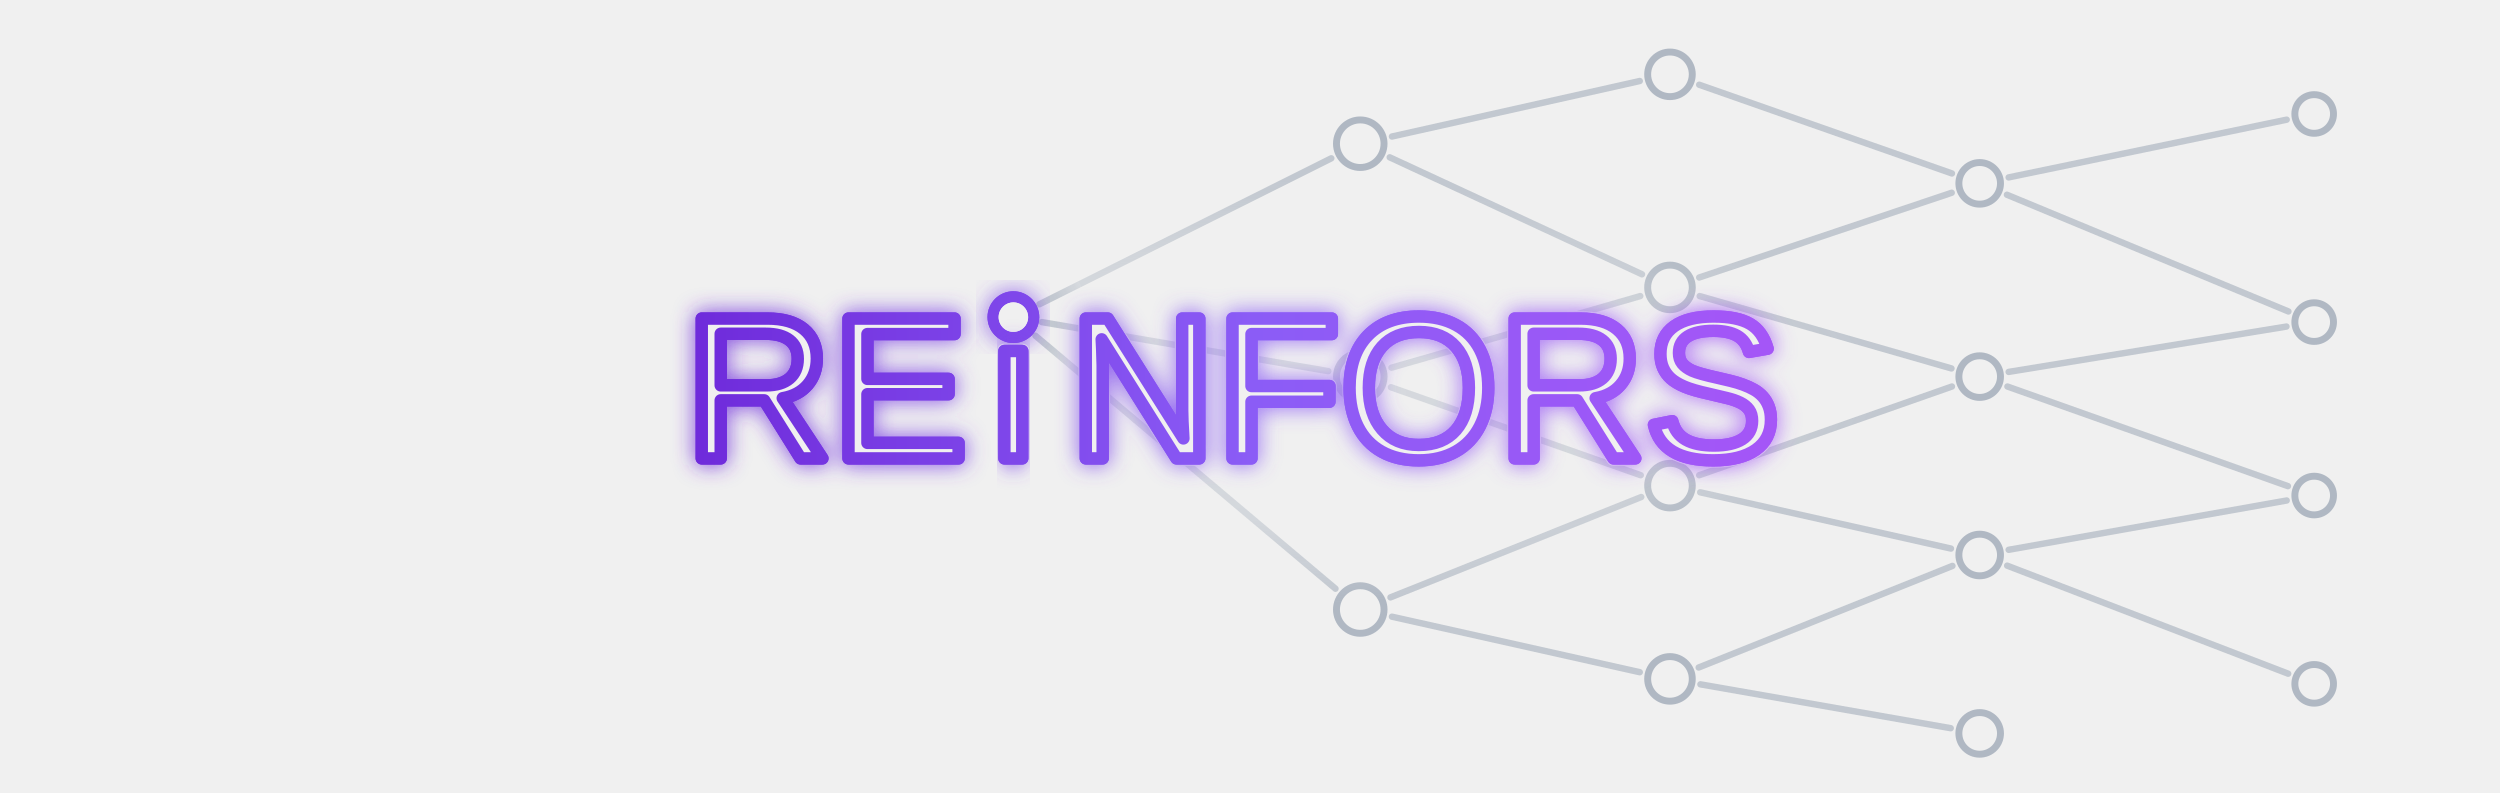
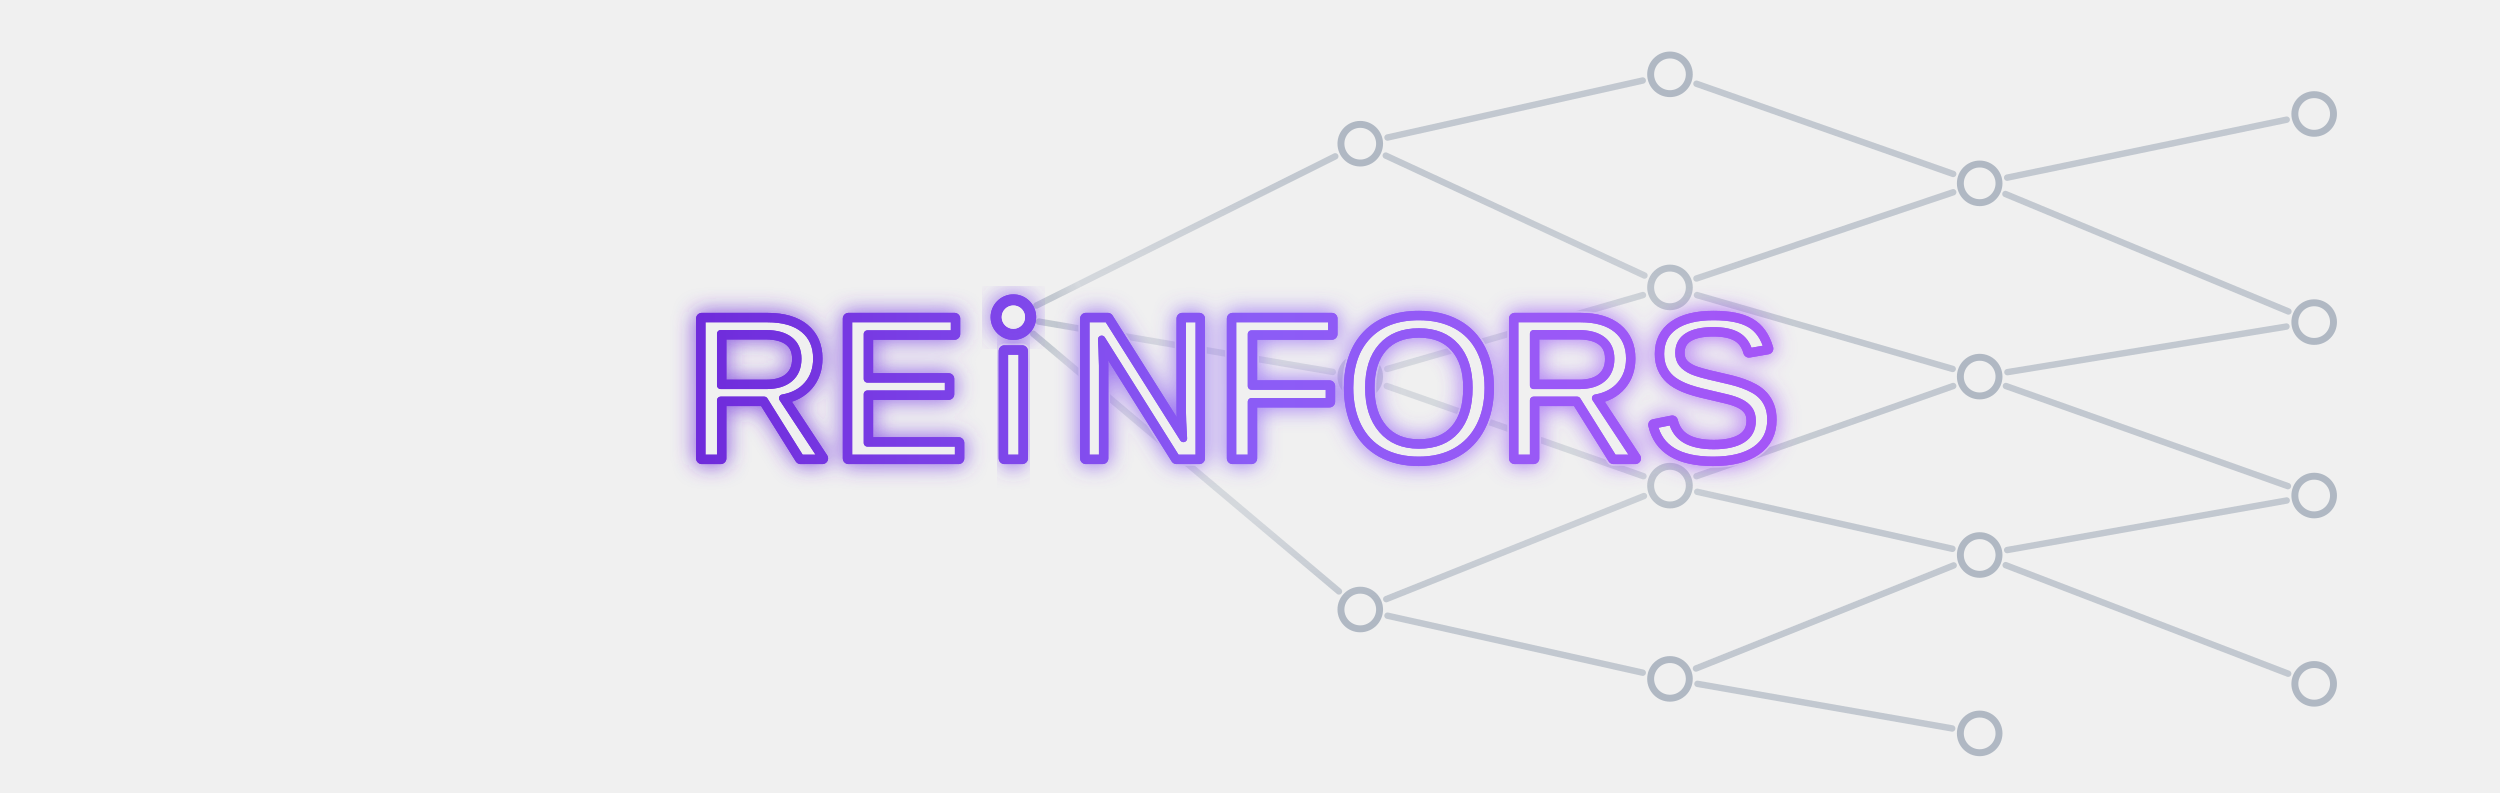
<svg xmlns="http://www.w3.org/2000/svg" viewBox="0 0 1009 320" width="1009" height="320" role="img" aria-label="reinfors — reinforcement learning library">
  <defs>
    <linearGradient id="neon" gradientUnits="userSpaceOnUse" x1="399" y1="300" x2="959" y2="20">
      <stop offset="0" stop-color="#818CF8" />
      <stop offset="0.4" stop-color="#A78BFA" />
      <stop offset="0.75" stop-color="#C084FC" />
      <stop offset="1" stop-color="#D8B4FE" />
    </linearGradient>
    <linearGradient id="txtneon" gradientUnits="userSpaceOnUse" x1="268" y1="0" x2="743" y2="0">
      <stop offset="0" stop-color="#6D28D9" />
      <stop offset="0.5" stop-color="#8B5CF6" />
      <stop offset="1" stop-color="#A855F7" />
    </linearGradient>
    <filter id="glow" x="-70%" y="-70%" width="240%" height="240%">
      <feGaussianBlur stdDeviation="3.2" result="b" />
      <feMerge>
        <feMergeNode in="b" />
        <feMergeNode in="b" />
        <feMergeNode in="SourceGraphic" />
      </feMerge>
    </filter>
    <filter id="softglow" x="-40%" y="-40%" width="180%" height="180%">
      <feGaussianBlur stdDeviation="4.2" result="b" />
      <feMerge>
        <feMergeNode in="b" />
        <feMergeNode in="SourceGraphic" />
      </feMerge>
    </filter>
    <radialGradient id="fade" cx="0.5" cy="0.5" r="0.5">
      <stop offset="0" stop-color="#8C8C8C" />
      <stop offset="0.6" stop-color="#9E9E9E" />
      <stop offset="1" stop-color="#FFFFFF" />
    </radialGradient>
    <radialGradient id="spot" cx="0.5" cy="0.5" r="0.5">
      <stop offset="0" stop-color="#FFFFFF" />
      <stop offset="0.6" stop-color="#FFFFFF" />
      <stop offset="1" stop-color="#8C8C8C" />
    </radialGradient>
    <mask id="clearing" maskUnits="userSpaceOnUse" x="0" y="0" width="1009" height="320">
      <rect width="1009" height="320" fill="#fff" />
      <ellipse cx="504" cy="158" rx="256" ry="86" fill="url(#fade)" />
      <circle cx="409" cy="128" r="30" fill="url(#spot)" />
      <text class="wm" x="276.5" y="185" textLength="109.9" lengthAdjust="spacing" font-size="82" fill="#000" stroke="#000" stroke-width="6" stroke-linejoin="round">RE</text>
      <text class="wm" x="409" y="185" text-anchor="middle" font-size="82" fill="#000" stroke="#000" stroke-width="6" stroke-linejoin="round">ı</text>
      <text class="wm" x="431.5" y="185" textLength="301.1" lengthAdjust="spacing" font-size="82" fill="#000" stroke="#000" stroke-width="6" stroke-linejoin="round">NFORS</text>
-       <circle cx="409" cy="128" r="5.95" fill="#000" />
-       <circle cx="549" cy="58" r="7.70" fill="#000" />
-       <circle cx="549" cy="152" r="7.70" fill="#000" />
-       <circle cx="549" cy="246" r="7.70" fill="#000" />
-       <circle cx="674" cy="30" r="7.10" fill="#000" />
-       <circle cx="674" cy="116" r="7.10" fill="#000" />
-       <circle cx="674" cy="196" r="7.10" fill="#000" />
-       <circle cx="674" cy="274" r="7.10" fill="#000" />
-       <circle cx="799" cy="74" r="6.50" fill="#000" />
-       <circle cx="799" cy="152" r="6.50" fill="#000" />
-       <circle cx="799" cy="224" r="6.50" fill="#000" />
-       <circle cx="799" cy="296" r="6.50" fill="#000" />
+       <circle cx="409" cy="128" r="4.70" fill="#000" />
+       <circle cx="549" cy="58" r="5.90" fill="#000" />
+       <circle cx="549" cy="152" r="5.90" fill="#000" />
+       <circle cx="549" cy="246" r="5.90" fill="#000" />
+       <circle cx="674" cy="30" r="5.90" fill="#000" />
+       <circle cx="674" cy="116" r="5.90" fill="#000" />
+       <circle cx="674" cy="196" r="5.90" fill="#000" />
+       <circle cx="674" cy="274" r="5.90" fill="#000" />
+       <circle cx="799" cy="74" r="5.90" fill="#000" />
+       <circle cx="799" cy="152" r="5.90" fill="#000" />
+       <circle cx="799" cy="224" r="5.90" fill="#000" />
+       <circle cx="799" cy="296" r="5.90" fill="#000" />
      <circle cx="934" cy="46" r="5.90" fill="#000" />
      <circle cx="934" cy="130" r="5.90" fill="#000" />
      <circle cx="934" cy="200" r="5.90" fill="#000" />
      <circle cx="934" cy="276" r="5.90" fill="#000" />
    </mask>
    <mask id="nofog-text" maskUnits="userSpaceOnUse" x="0" y="0" width="1009" height="320">
      <rect width="1009" height="320" fill="#fff" />
-       <text class="wm" x="276.5" y="185" textLength="109.9" lengthAdjust="spacing" font-size="82" fill="#000">RE</text>
-       <text class="wm" x="409" y="185" text-anchor="middle" font-size="82" fill="#000">ı</text>
-       <text class="wm" x="431.5" y="185" textLength="301.1" lengthAdjust="spacing" font-size="82" fill="#000">NFORS</text>
+       <text class="wm" x="276.5" y="185" textLength="109.9" lengthAdjust="spacing" font-size="82" fill="#000" stroke="#fff" stroke-width="3" stroke-linejoin="round">RE</text>
+       <text class="wm" x="409" y="185" text-anchor="middle" font-size="82" fill="#000" stroke="#fff" stroke-width="3" stroke-linejoin="round">ı</text>
+       <text class="wm" x="431.5" y="185" textLength="301.1" lengthAdjust="spacing" font-size="82" fill="#000" stroke="#fff" stroke-width="3" stroke-linejoin="round">NFORS</text>
    </mask>
    <mask id="nofog-nodes" maskUnits="userSpaceOnUse" x="0" y="0" width="1009" height="320">
      <rect width="1009" height="320" fill="#fff" />
-       <circle cx="549" cy="58" r="9.6" fill="#000" />
-       <circle cx="549" cy="152" r="9.6" fill="#000" />
-       <circle cx="549" cy="246" r="9.6" fill="#000" />
-       <circle cx="674" cy="30" r="9.0" fill="#000" />
-       <circle cx="674" cy="116" r="9.0" fill="#000" />
-       <circle cx="674" cy="196" r="9.0" fill="#000" />
-       <circle cx="674" cy="274" r="9.0" fill="#000" />
-       <circle cx="799" cy="74" r="8.4" fill="#000" />
-       <circle cx="799" cy="152" r="8.4" fill="#000" />
-       <circle cx="799" cy="224" r="8.4" fill="#000" />
-       <circle cx="799" cy="296" r="8.4" fill="#000" />
-       <circle cx="934" cy="46" r="7.8" fill="#000" />
-       <circle cx="934" cy="130" r="7.8" fill="#000" />
-       <circle cx="934" cy="200" r="7.8" fill="#000" />
-       <circle cx="934" cy="276" r="7.8" fill="#000" />
-       <circle cx="409" cy="128" r="8.2" fill="#000" />
+       <circle cx="549" cy="58" r="7.80" fill="#000" />
+       <circle cx="549" cy="152" r="7.80" fill="#000" />
+       <circle cx="549" cy="246" r="7.80" fill="#000" />
+       <circle cx="674" cy="30" r="7.80" fill="#000" />
+       <circle cx="674" cy="116" r="7.80" fill="#000" />
+       <circle cx="674" cy="196" r="7.80" fill="#000" />
+       <circle cx="674" cy="274" r="7.80" fill="#000" />
+       <circle cx="799" cy="74" r="7.80" fill="#000" />
+       <circle cx="799" cy="152" r="7.80" fill="#000" />
+       <circle cx="799" cy="224" r="7.80" fill="#000" />
+       <circle cx="799" cy="296" r="7.80" fill="#000" />
+       <circle cx="934" cy="46" r="7.80" fill="#000" />
+       <circle cx="934" cy="130" r="7.80" fill="#000" />
+       <circle cx="934" cy="200" r="7.80" fill="#000" />
+       <circle cx="934" cy="276" r="7.80" fill="#000" />
+       <circle cx="409" cy="128" r="6.95" fill="#000" />
    </mask>
  </defs>
  <style>
    .edge{ fill:none; stroke:#8A97A8; stroke-width:2.6; opacity:.45; stroke-linecap:round; }
    .dot { fill:none; stroke:#8A97A8; stroke-width:2.8; stroke-opacity:.62; }
    .tittle-halo{ fill:none; stroke:url(#txtneon); stroke-width:4.5; filter:url(#softglow); }
    .tittle-core{ fill:none; stroke:url(#txtneon); stroke-width:4.5; }

    .hl  { fill:none; stroke:url(#neon); stroke-width:4.6; stroke-linecap:round;
           stroke-dasharray:100; stroke-dashoffset:100; filter:url(#glow); }
    .flash{ fill:none; stroke:#EDE9FE; stroke-width:9; stroke-linecap:round;
            stroke-linejoin:round; opacity:0; filter:url(#glow);
            animation:flash 14.0s linear infinite; }
    .hnode-halo{ fill:none; stroke:url(#neon); stroke-width:3.8; filter:url(#softglow); opacity:0; }
    .hnode-core{ fill:none; stroke:url(#neon); stroke-width:3.8; opacity:0; }
    .ping{ fill:none; stroke:url(#neon); stroke-width:2.4; opacity:0;
           transform-box:fill-box; transform-origin:center; }
    .bp  { fill:none; stroke:#F0ABFC; stroke-width:5.4; stroke-linecap:round;
           stroke-linejoin:round; stroke-dasharray:7 93; stroke-dashoffset:7;
           opacity:0; filter:url(#glow); animation:bpulse 14.0s linear infinite; }

    .tree{ animation:treepulse 3.5s linear infinite; }
    .bolt{ opacity:0; animation:life 14.0s linear infinite; }
    .e1{animation:d1 14.0s linear infinite} .e2{animation:d2 14.0s linear infinite}
    .e3{animation:d3 14.0s linear infinite} .e4{animation:d4 14.0s linear infinite}
    .np0{animation:np0 14.0s linear infinite} .np1{animation:np1 14.0s linear infinite}
    .np2{animation:np2 14.0s linear infinite} .np3{animation:np3 14.0s linear infinite}
    .np4{animation:np4 14.0s linear infinite}
    .pg0{animation:pg0 14.0s linear infinite} .pg1{animation:pg1 14.0s linear infinite}
    .pg2{animation:pg2 14.0s linear infinite} .pg3{animation:pg3 14.0s linear infinite}
    .pg4{animation:pg4 14.0s linear infinite}
    .g1,.g1 *{animation-delay:0s}   .g2,.g2 *{animation-delay:3.5s}
    .g3,.g3 *{animation-delay:7.0s}   .g4,.g4 *{animation-delay:10.5s}

    .wm{ font-family:'Avenir Next','Futura','Century Gothic','Helvetica Neue',Arial,sans-serif; font-weight:500; }
-     .wm-halo{ fill:none; stroke:url(#txtneon); stroke-width:5;
+     .wm-halo{ fill:none; stroke:url(#txtneon); stroke-width:4.6;
              stroke-linejoin:round; filter:url(#softglow); }
-     .wm-core{ fill:none; stroke:url(#txtneon); stroke-width:5; stroke-linejoin:round;
+     .wm-core{ fill:none; stroke:url(#txtneon); stroke-width:4.6; stroke-linejoin:round;
             shape-rendering:geometricPrecision; }

    @keyframes life{ 0%{opacity:0} 0.09%{opacity:1} 16.43%{opacity:1} 21.79%{opacity:0} 100%{opacity:0} }
    @keyframes d1{ 0%{stroke-dashoffset:100} 0.714%{stroke-dashoffset:0} 100%{stroke-dashoffset:0} }
    @keyframes d2{ 0%,0.857%{stroke-dashoffset:100} 1.571%{stroke-dashoffset:0} 100%{stroke-dashoffset:0} }
    @keyframes d3{ 0%,1.714%{stroke-dashoffset:100} 2.429%{stroke-dashoffset:0} 100%{stroke-dashoffset:0} }
    @keyframes d4{ 0%,2.571%{stroke-dashoffset:100} 3.286%{stroke-dashoffset:0} 100%{stroke-dashoffset:0} }
    @keyframes np0{ 0%{opacity:1} 100%{opacity:1} }
    @keyframes np1{ 0%,0.714%{opacity:0} 0.786%{opacity:1} 100%{opacity:1} }
    @keyframes np2{ 0%,1.571%{opacity:0} 1.643%{opacity:1} 100%{opacity:1} }
    @keyframes np3{ 0%,2.429%{opacity:0} 2.5%{opacity:1} 100%{opacity:1} }
    @keyframes np4{ 0%,3.286%{opacity:0} 3.357%{opacity:1} 100%{opacity:1} }
    @keyframes pg0{ 0%{opacity:.9;transform:scale(.4)} 3.929%{opacity:0;transform:scale(3.2)} 100%{opacity:0;transform:scale(3.2)} }
    @keyframes pg1{ 0%,0.643%{opacity:0;transform:scale(.4)} 0.714%{opacity:.9;transform:scale(.4)} 4.643%{opacity:0;transform:scale(3.2)} 100%{opacity:0;transform:scale(3.2)} }
    @keyframes pg2{ 0%,1.5%{opacity:0;transform:scale(.4)} 1.571%{opacity:.9;transform:scale(.4)} 5.5%{opacity:0;transform:scale(3.2)} 100%{opacity:0;transform:scale(3.2)} }
    @keyframes pg3{ 0%,2.357%{opacity:0;transform:scale(.4)} 2.429%{opacity:.9;transform:scale(.4)} 6.357%{opacity:0;transform:scale(3.2)} 100%{opacity:0;transform:scale(3.2)} }
    @keyframes pg4{ 0%,3.214%{opacity:0;transform:scale(.4)} 3.286%{opacity:.9;transform:scale(.4)} 7.214%{opacity:0;transform:scale(3.2)} 100%{opacity:0;transform:scale(3.2)} }
    @keyframes flash{ 0%,2.143%{opacity:0} 3.286%{opacity:.9} 6.429%{opacity:0} 100%{opacity:0} }
    @keyframes bpulse{ 0%,7.714%{opacity:0;stroke-dashoffset:7} 7.857%{opacity:1;stroke-dashoffset:7} 13.21%{opacity:1;stroke-dashoffset:-93} 13.93%{opacity:0;stroke-dashoffset:-93} 100%{opacity:0;stroke-dashoffset:-93} }
    @keyframes treepulse{ 0%{opacity:0} 3.429%{opacity:1} 31.43%{opacity:1} 42.86%{opacity:0.82} 54.29%{opacity:0.55} 65.71%{opacity:0.25} 77.14%{opacity:0} 100%{opacity:0} }

    @media (prefers-reduced-motion: reduce){
      *{animation:none !important}
      .tree{opacity:1} .bolt{opacity:.9} .hl{stroke-dashoffset:0}
      .hnode-halo,.hnode-core{opacity:1} .bp,.flash{opacity:0}
    }
  </style>
  <g mask="url(#clearing)">
    <g class="tree">
      <g class="edge">
-         <path d="M419.5,122.8 L537.3,63.9" />
-         <path d="M420.5,130.0 L536.1,149.8" />
-         <path d="M417.9,135.5 L539.0,237.6" />
-         <path d="M561.8,55.1 L661.8,32.7" />
-         <path d="M560.9,63.5 L662.7,110.7" />
-         <path d="M561.6,148.4 L662.0,119.5" />
-         <path d="M561.4,156.3 L662.2,191.8" />
-         <path d="M561.2,241.1 L662.4,200.6" />
-         <path d="M561.8,248.9 L661.8,271.3" />
-         <path d="M685.8,34.2 L787.8,70.0" />
-         <path d="M685.8,112.0 L787.7,77.8" />
-         <path d="M686.0,119.5 L787.6,148.7" />
-         <path d="M685.8,191.8 L787.8,156.0" />
-         <path d="M686.2,198.7 L787.4,221.4" />
-         <path d="M685.6,269.4 L788.0,228.4" />
-         <path d="M686.3,276.2 L787.3,293.9" />
-         <path d="M810.7,71.6 L922.9,48.3" />
-         <path d="M810.0,78.6 L923.6,125.7" />
-         <path d="M810.7,150.1 L922.8,131.8" />
-         <path d="M810.2,156.0 L923.4,196.2" />
-         <path d="M810.7,221.9 L922.9,202.0" />
-         <path d="M810.1,228.3 L923.5,271.9" />
+         <path d="M418.3,123.3 L538.9,63.1" />
+         <path d="M419.3,129.8 L537.9,150.1" />
+         <path d="M417.0,134.7 L540.4,238.7" />
+         <path d="M560.0,55.5 L663.0,32.5" />
+         <path d="M559.3,62.8 L663.7,111.2" />
+         <path d="M559.9,148.9 L663.1,119.1" />
+         <path d="M559.7,155.8 L663.3,192.2" />
+         <path d="M559.5,241.8 L663.5,200.2" />
+         <path d="M560.0,248.5 L663.0,271.5" />
+         <path d="M684.7,33.8 L788.3,70.2" />
+         <path d="M684.7,112.4 L788.3,77.6" />
+         <path d="M684.9,119.1 L788.1,148.9" />
+         <path d="M684.7,192.2 L788.3,155.8" />
+         <path d="M685.0,198.5 L788.0,221.5" />
+         <path d="M684.5,269.8 L788.5,228.2" />
+         <path d="M685.1,276.0 L787.9,294.0" />
+         <path d="M810.1,71.7 L922.9,48.3" />
+         <path d="M809.4,78.3 L923.6,125.7" />
+         <path d="M810.2,150.2 L922.8,131.8" />
+         <path d="M809.6,155.8 L923.4,196.2" />
+         <path d="M810.1,222.0 L922.9,202.0" />
+         <path d="M809.5,228.1 L923.5,271.9" />
      </g>
      <g class="dot">
-         <circle class="" cx="549" cy="58" r="9.6" />
-         <circle class="" cx="549" cy="152" r="9.6" />
-         <circle class="" cx="549" cy="246" r="9.6" />
-         <circle class="" cx="674" cy="30" r="9.0" />
-         <circle class="" cx="674" cy="116" r="9.0" />
-         <circle class="" cx="674" cy="196" r="9.0" />
-         <circle class="" cx="674" cy="274" r="9.0" />
-         <circle class="" cx="799" cy="74" r="8.4" />
-         <circle class="" cx="799" cy="152" r="8.4" />
-         <circle class="" cx="799" cy="224" r="8.4" />
-         <circle class="" cx="799" cy="296" r="8.4" />
+         <circle class="" cx="549" cy="58" r="7.8" />
+         <circle class="" cx="549" cy="152" r="7.8" />
+         <circle class="" cx="549" cy="246" r="7.8" />
+         <circle class="" cx="674" cy="30" r="7.8" />
+         <circle class="" cx="674" cy="116" r="7.8" />
+         <circle class="" cx="674" cy="196" r="7.8" />
+         <circle class="" cx="674" cy="274" r="7.8" />
+         <circle class="" cx="799" cy="74" r="7.8" />
+         <circle class="" cx="799" cy="152" r="7.8" />
+         <circle class="" cx="799" cy="224" r="7.8" />
+         <circle class="" cx="799" cy="296" r="7.8" />
        <circle class="" cx="934" cy="46" r="7.8" />
        <circle class="" cx="934" cy="130" r="7.8" />
        <circle class="" cx="934" cy="200" r="7.8" />
        <circle class="" cx="934" cy="276" r="7.8" />
      </g>
    </g>
-     <circle class="tittle-halo" mask="url(#nofog-nodes)" cx="409" cy="128" r="8.2" />
-     <circle class="tittle-core" cx="409" cy="128" r="8.2" />
+     <circle class="tittle-halo" mask="url(#nofog-nodes)" cx="409" cy="128" r="6.95" />
+     <circle class="tittle-core" cx="409" cy="128" r="6.95" />
    <g class="bolt g1">
-       <path class="hl e1" pathLength="100" d="M420.4,122.3 L536.4,64.3" />
-       <path class="hl e2" pathLength="100" d="M562.8,54.9 L660.8,33.0" />
-       <path class="hl e3" pathLength="100" d="M686.7,34.5 L786.8,69.7" />
-       <path class="hl e4" pathLength="100" d="M810.9,78.9 L922.6,125.3" />
-       <path class="flash" d="M422.3,121.3 L549.0,58.0 L674.0,30.0 L799.0,74.0 L920.6,124.4" />
-       <path class="bp" pathLength="100" d="M922.3,125.1 L799.0,74.0 L674.0,30.0 L549.0,58.0 L420.7,122.1" />
-       <circle class="hnode-halo np0" mask="url(#nofog-nodes)" cx="409" cy="128" r="8.2" />
-       <circle class="hnode-halo np1" mask="url(#nofog-nodes)" cx="549" cy="58" r="9.6" />
-       <circle class="hnode-halo np2" mask="url(#nofog-nodes)" cx="674" cy="30" r="9.0" />
-       <circle class="hnode-halo np3" mask="url(#nofog-nodes)" cx="799" cy="74" r="8.4" />
+       <path class="hl e1" pathLength="100" d="M419.2,122.9 L538.0,63.5" />
+       <path class="hl e2" pathLength="100" d="M561.0,55.3 L662.0,32.7" />
+       <path class="hl e3" pathLength="100" d="M685.6,34.1 L787.4,69.9" />
+       <path class="hl e4" pathLength="100" d="M810.4,78.7 L922.6,125.3" />
+       <path class="flash" d="M421.2,121.9 L549.0,58.0 L674.0,30.0 L799.0,74.0 L920.6,124.4" />
+       <path class="bp" pathLength="100" d="M922.3,125.1 L799.0,74.0 L674.0,30.0 L549.0,58.0 L419.6,122.7" />
+       <circle class="hnode-halo np0" mask="url(#nofog-nodes)" cx="409" cy="128" r="6.95" />
+       <circle class="hnode-halo np1" mask="url(#nofog-nodes)" cx="549" cy="58" r="7.8" />
+       <circle class="hnode-halo np2" mask="url(#nofog-nodes)" cx="674" cy="30" r="7.8" />
+       <circle class="hnode-halo np3" mask="url(#nofog-nodes)" cx="799" cy="74" r="7.8" />
      <circle class="hnode-halo np4" mask="url(#nofog-nodes)" cx="934" cy="130" r="7.8" />
-       <circle class="hnode-core np0" cx="409" cy="128" r="8.2" />
-       <circle class="hnode-core np1" cx="549" cy="58" r="9.6" />
-       <circle class="hnode-core np2" cx="674" cy="30" r="9.0" />
-       <circle class="hnode-core np3" cx="799" cy="74" r="8.4" />
+       <circle class="hnode-core np0" cx="409" cy="128" r="6.95" />
+       <circle class="hnode-core np1" cx="549" cy="58" r="7.8" />
+       <circle class="hnode-core np2" cx="674" cy="30" r="7.8" />
+       <circle class="hnode-core np3" cx="799" cy="74" r="7.8" />
      <circle class="hnode-core np4" cx="934" cy="130" r="7.8" />
-       <circle class="ping pg0" cx="409" cy="128" r="12.0" />
-       <circle class="ping pg1" cx="549" cy="58" r="13.4" />
-       <circle class="ping pg2" cx="674" cy="30" r="12.8" />
-       <circle class="ping pg3" cx="799" cy="74" r="12.2" />
+       <circle class="ping pg0" cx="409" cy="128" r="10.75" />
+       <circle class="ping pg1" cx="549" cy="58" r="11.6" />
+       <circle class="ping pg2" cx="674" cy="30" r="11.6" />
+       <circle class="ping pg3" cx="799" cy="74" r="11.6" />
      <circle class="ping pg4" cx="934" cy="130" r="11.6" />
    </g>
    <g class="bolt g2">
-       <path class="hl e1" pathLength="100" d="M418.7,136.2 L538.2,236.9" />
-       <path class="hl e2" pathLength="100" d="M562.8,249.1 L660.8,271.0" />
-       <path class="hl e3" pathLength="100" d="M687.3,276.3 L786.3,293.8" />
-       <path class="flash" d="M420.4,137.6 L549.0,246.0 L674.0,274.0 L784.1,293.4" />
-       <path class="bp" pathLength="100" d="M785.9,293.7 L674.0,274.0 L549.0,246.0 L419.0,136.4" />
-       <circle class="hnode-halo np0" mask="url(#nofog-nodes)" cx="409" cy="128" r="8.2" />
-       <circle class="hnode-halo np1" mask="url(#nofog-nodes)" cx="549" cy="246" r="9.6" />
-       <circle class="hnode-halo np2" mask="url(#nofog-nodes)" cx="674" cy="274" r="9.0" />
-       <circle class="hnode-halo np3" mask="url(#nofog-nodes)" cx="799" cy="296" r="8.4" />
-       <circle class="hnode-core np0" cx="409" cy="128" r="8.2" />
-       <circle class="hnode-core np1" cx="549" cy="246" r="9.6" />
-       <circle class="hnode-core np2" cx="674" cy="274" r="9.0" />
-       <circle class="hnode-core np3" cx="799" cy="296" r="8.4" />
-       <circle class="ping pg0" cx="409" cy="128" r="12.0" />
-       <circle class="ping pg1" cx="549" cy="246" r="13.4" />
-       <circle class="ping pg2" cx="674" cy="274" r="12.8" />
-       <circle class="ping pg3" cx="799" cy="296" r="12.2" />
+       <path class="hl e1" pathLength="100" d="M417.8,135.4 L539.6,238.1" />
+       <path class="hl e2" pathLength="100" d="M561.0,248.7 L662.0,271.3" />
+       <path class="hl e3" pathLength="100" d="M686.1,276.1 L786.9,293.9" />
+       <path class="flash" d="M419.4,136.8 L549.0,246.0 L674.0,274.0 L784.7,293.5" />
+       <path class="bp" pathLength="100" d="M786.5,293.8 L674.0,274.0 L549.0,246.0 L418.1,135.6" />
+       <circle class="hnode-halo np0" mask="url(#nofog-nodes)" cx="409" cy="128" r="6.95" />
+       <circle class="hnode-halo np1" mask="url(#nofog-nodes)" cx="549" cy="246" r="7.8" />
+       <circle class="hnode-halo np2" mask="url(#nofog-nodes)" cx="674" cy="274" r="7.8" />
+       <circle class="hnode-halo np3" mask="url(#nofog-nodes)" cx="799" cy="296" r="7.8" />
+       <circle class="hnode-core np0" cx="409" cy="128" r="6.95" />
+       <circle class="hnode-core np1" cx="549" cy="246" r="7.8" />
+       <circle class="hnode-core np2" cx="674" cy="274" r="7.8" />
+       <circle class="hnode-core np3" cx="799" cy="296" r="7.8" />
+       <circle class="ping pg0" cx="409" cy="128" r="10.75" />
+       <circle class="ping pg1" cx="549" cy="246" r="11.6" />
+       <circle class="ping pg2" cx="674" cy="274" r="11.6" />
+       <circle class="ping pg3" cx="799" cy="296" r="11.6" />
    </g>
    <g class="bolt g3">
-       <path class="hl e1" pathLength="100" d="M421.5,130.1 L535.1,149.6" />
-       <path class="hl e2" pathLength="100" d="M562.5,148.1 L661.0,119.7" />
-       <path class="hl e3" pathLength="100" d="M686.8,111.7 L786.8,78.1" />
-       <path class="hl e4" pathLength="100" d="M811.6,71.4 L922.0,48.5" />
-       <path class="flash" d="M423.7,130.5 L549.0,152.0 L674.0,116.0 L799.0,74.0 L919.8,48.9" />
-       <path class="bp" pathLength="100" d="M921.6,48.6 L799.0,74.0 L674.0,116.0 L549.0,152.0 L421.9,130.2" />
-       <circle class="hnode-halo np0" mask="url(#nofog-nodes)" cx="409" cy="128" r="8.2" />
-       <circle class="hnode-halo np1" mask="url(#nofog-nodes)" cx="549" cy="152" r="9.6" />
-       <circle class="hnode-halo np2" mask="url(#nofog-nodes)" cx="674" cy="116" r="9.0" />
-       <circle class="hnode-halo np3" mask="url(#nofog-nodes)" cx="799" cy="74" r="8.4" />
+       <path class="hl e1" pathLength="100" d="M420.3,129.9 L536.9,149.9" />
+       <path class="hl e2" pathLength="100" d="M560.8,148.6 L662.2,119.4" />
+       <path class="hl e3" pathLength="100" d="M685.7,112.1 L787.3,77.9" />
+       <path class="hl e4" pathLength="100" d="M811.0,71.5 L922.0,48.5" />
+       <path class="flash" d="M422.5,130.3 L549.0,152.0 L674.0,116.0 L799.0,74.0 L919.8,48.9" />
+       <path class="bp" pathLength="100" d="M921.6,48.6 L799.0,74.0 L674.0,116.0 L549.0,152.0 L420.7,130.0" />
+       <circle class="hnode-halo np0" mask="url(#nofog-nodes)" cx="409" cy="128" r="6.95" />
+       <circle class="hnode-halo np1" mask="url(#nofog-nodes)" cx="549" cy="152" r="7.8" />
+       <circle class="hnode-halo np2" mask="url(#nofog-nodes)" cx="674" cy="116" r="7.8" />
+       <circle class="hnode-halo np3" mask="url(#nofog-nodes)" cx="799" cy="74" r="7.8" />
      <circle class="hnode-halo np4" mask="url(#nofog-nodes)" cx="934" cy="46" r="7.8" />
-       <circle class="hnode-core np0" cx="409" cy="128" r="8.2" />
-       <circle class="hnode-core np1" cx="549" cy="152" r="9.6" />
-       <circle class="hnode-core np2" cx="674" cy="116" r="9.0" />
-       <circle class="hnode-core np3" cx="799" cy="74" r="8.4" />
+       <circle class="hnode-core np0" cx="409" cy="128" r="6.95" />
+       <circle class="hnode-core np1" cx="549" cy="152" r="7.8" />
+       <circle class="hnode-core np2" cx="674" cy="116" r="7.8" />
+       <circle class="hnode-core np3" cx="799" cy="74" r="7.8" />
      <circle class="hnode-core np4" cx="934" cy="46" r="7.8" />
-       <circle class="ping pg0" cx="409" cy="128" r="12.0" />
-       <circle class="ping pg1" cx="549" cy="152" r="13.4" />
-       <circle class="ping pg2" cx="674" cy="116" r="12.8" />
-       <circle class="ping pg3" cx="799" cy="74" r="12.2" />
+       <circle class="ping pg0" cx="409" cy="128" r="10.75" />
+       <circle class="ping pg1" cx="549" cy="152" r="11.6" />
+       <circle class="ping pg2" cx="674" cy="116" r="11.6" />
+       <circle class="ping pg3" cx="799" cy="74" r="11.6" />
      <circle class="ping pg4" cx="934" cy="46" r="11.6" />
    </g>
    <g class="bolt g4">
-       <path class="hl e1" pathLength="100" d="M420.4,122.3 L536.4,64.3" />
-       <path class="hl e2" pathLength="100" d="M561.8,63.9 L661.8,110.3" />
-       <path class="hl e3" pathLength="100" d="M686.8,111.7 L786.8,78.1" />
-       <path class="hl e4" pathLength="100" d="M811.6,71.4 L922.0,48.5" />
-       <path class="flash" d="M422.3,121.3 L549.0,58.0 L674.0,116.0 L799.0,74.0 L919.8,48.9" />
-       <path class="bp" pathLength="100" d="M921.6,48.6 L799.0,74.0 L674.0,116.0 L549.0,58.0 L420.7,122.1" />
-       <circle class="hnode-halo np0" mask="url(#nofog-nodes)" cx="409" cy="128" r="8.2" />
-       <circle class="hnode-halo np1" mask="url(#nofog-nodes)" cx="549" cy="58" r="9.6" />
-       <circle class="hnode-halo np2" mask="url(#nofog-nodes)" cx="674" cy="116" r="9.0" />
-       <circle class="hnode-halo np3" mask="url(#nofog-nodes)" cx="799" cy="74" r="8.4" />
+       <path class="hl e1" pathLength="100" d="M419.2,122.9 L538.0,63.5" />
+       <path class="hl e2" pathLength="100" d="M560.2,63.2 L662.8,110.8" />
+       <path class="hl e3" pathLength="100" d="M685.7,112.1 L787.3,77.9" />
+       <path class="hl e4" pathLength="100" d="M811.0,71.5 L922.0,48.5" />
+       <path class="flash" d="M421.2,121.9 L549.0,58.0 L674.0,116.0 L799.0,74.0 L919.8,48.9" />
+       <path class="bp" pathLength="100" d="M921.6,48.6 L799.0,74.0 L674.0,116.0 L549.0,58.0 L419.6,122.7" />
+       <circle class="hnode-halo np0" mask="url(#nofog-nodes)" cx="409" cy="128" r="6.95" />
+       <circle class="hnode-halo np1" mask="url(#nofog-nodes)" cx="549" cy="58" r="7.8" />
+       <circle class="hnode-halo np2" mask="url(#nofog-nodes)" cx="674" cy="116" r="7.8" />
+       <circle class="hnode-halo np3" mask="url(#nofog-nodes)" cx="799" cy="74" r="7.8" />
      <circle class="hnode-halo np4" mask="url(#nofog-nodes)" cx="934" cy="46" r="7.8" />
-       <circle class="hnode-core np0" cx="409" cy="128" r="8.2" />
-       <circle class="hnode-core np1" cx="549" cy="58" r="9.6" />
-       <circle class="hnode-core np2" cx="674" cy="116" r="9.0" />
-       <circle class="hnode-core np3" cx="799" cy="74" r="8.4" />
+       <circle class="hnode-core np0" cx="409" cy="128" r="6.95" />
+       <circle class="hnode-core np1" cx="549" cy="58" r="7.8" />
+       <circle class="hnode-core np2" cx="674" cy="116" r="7.8" />
+       <circle class="hnode-core np3" cx="799" cy="74" r="7.8" />
      <circle class="hnode-core np4" cx="934" cy="46" r="7.8" />
-       <circle class="ping pg0" cx="409" cy="128" r="12.0" />
-       <circle class="ping pg1" cx="549" cy="58" r="13.4" />
-       <circle class="ping pg2" cx="674" cy="116" r="12.8" />
-       <circle class="ping pg3" cx="799" cy="74" r="12.2" />
+       <circle class="ping pg0" cx="409" cy="128" r="10.75" />
+       <circle class="ping pg1" cx="549" cy="58" r="11.6" />
+       <circle class="ping pg2" cx="674" cy="116" r="11.6" />
+       <circle class="ping pg3" cx="799" cy="74" r="11.6" />
      <circle class="ping pg4" cx="934" cy="46" r="11.6" />
    </g>
  </g>
  <text class="wm wm-halo" mask="url(#nofog-text)" x="276.5" y="185" textLength="109.9" lengthAdjust="spacing" font-size="82">RE</text>
  <text class="wm wm-halo" mask="url(#nofog-text)" x="409" y="185" text-anchor="middle" font-size="82">ı</text>
  <text class="wm wm-halo" mask="url(#nofog-text)" x="431.5" y="185" textLength="301.1" lengthAdjust="spacing" font-size="82">NFORS</text>
-   <text class="wm wm-core" x="276.5" y="185" textLength="109.9" lengthAdjust="spacing" font-size="82">RE</text>
-   <text class="wm wm-core" x="409" y="185" text-anchor="middle" font-size="82">ı</text>
-   <text class="wm wm-core" x="431.5" y="185" textLength="301.1" lengthAdjust="spacing" font-size="82">NFORS</text>
+   <text class="wm wm-core" mask="url(#nofog-text)" x="276.5" y="185" textLength="109.9" lengthAdjust="spacing" font-size="82">RE</text>
+   <text class="wm wm-core" mask="url(#nofog-text)" x="409" y="185" text-anchor="middle" font-size="82">ı</text>
+   <text class="wm wm-core" mask="url(#nofog-text)" x="431.5" y="185" textLength="301.1" lengthAdjust="spacing" font-size="82">NFORS</text>
</svg>
